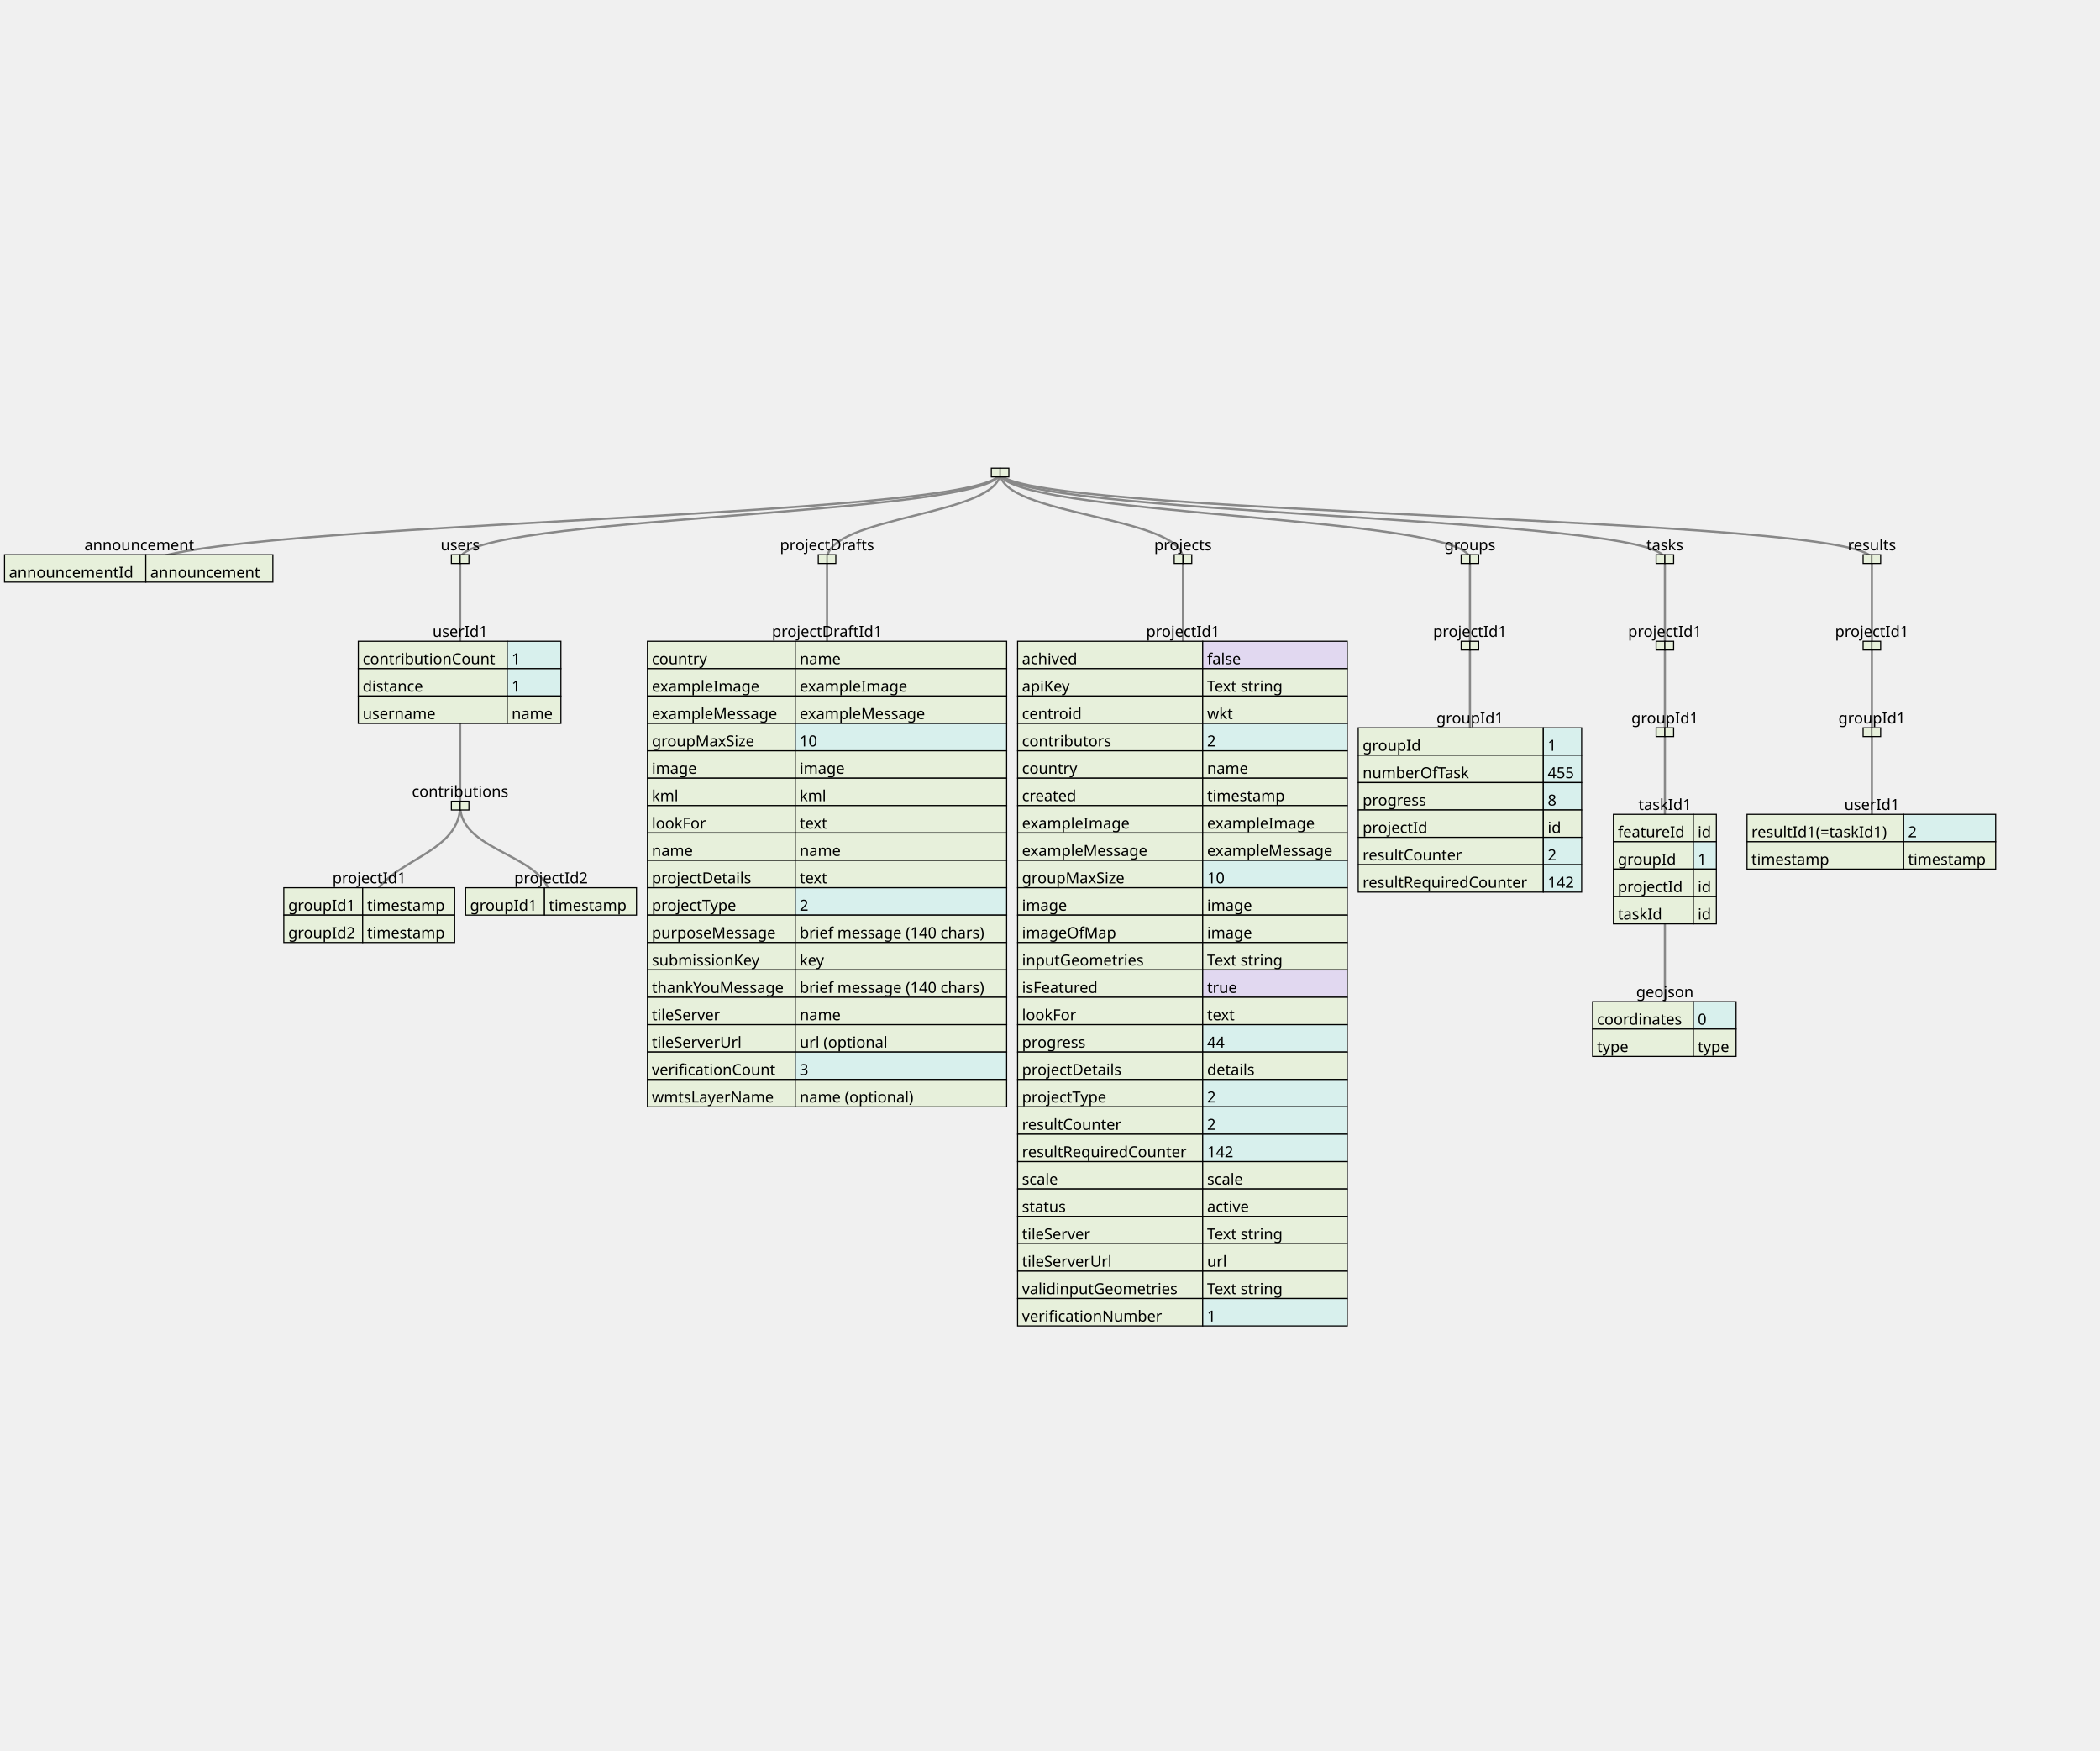
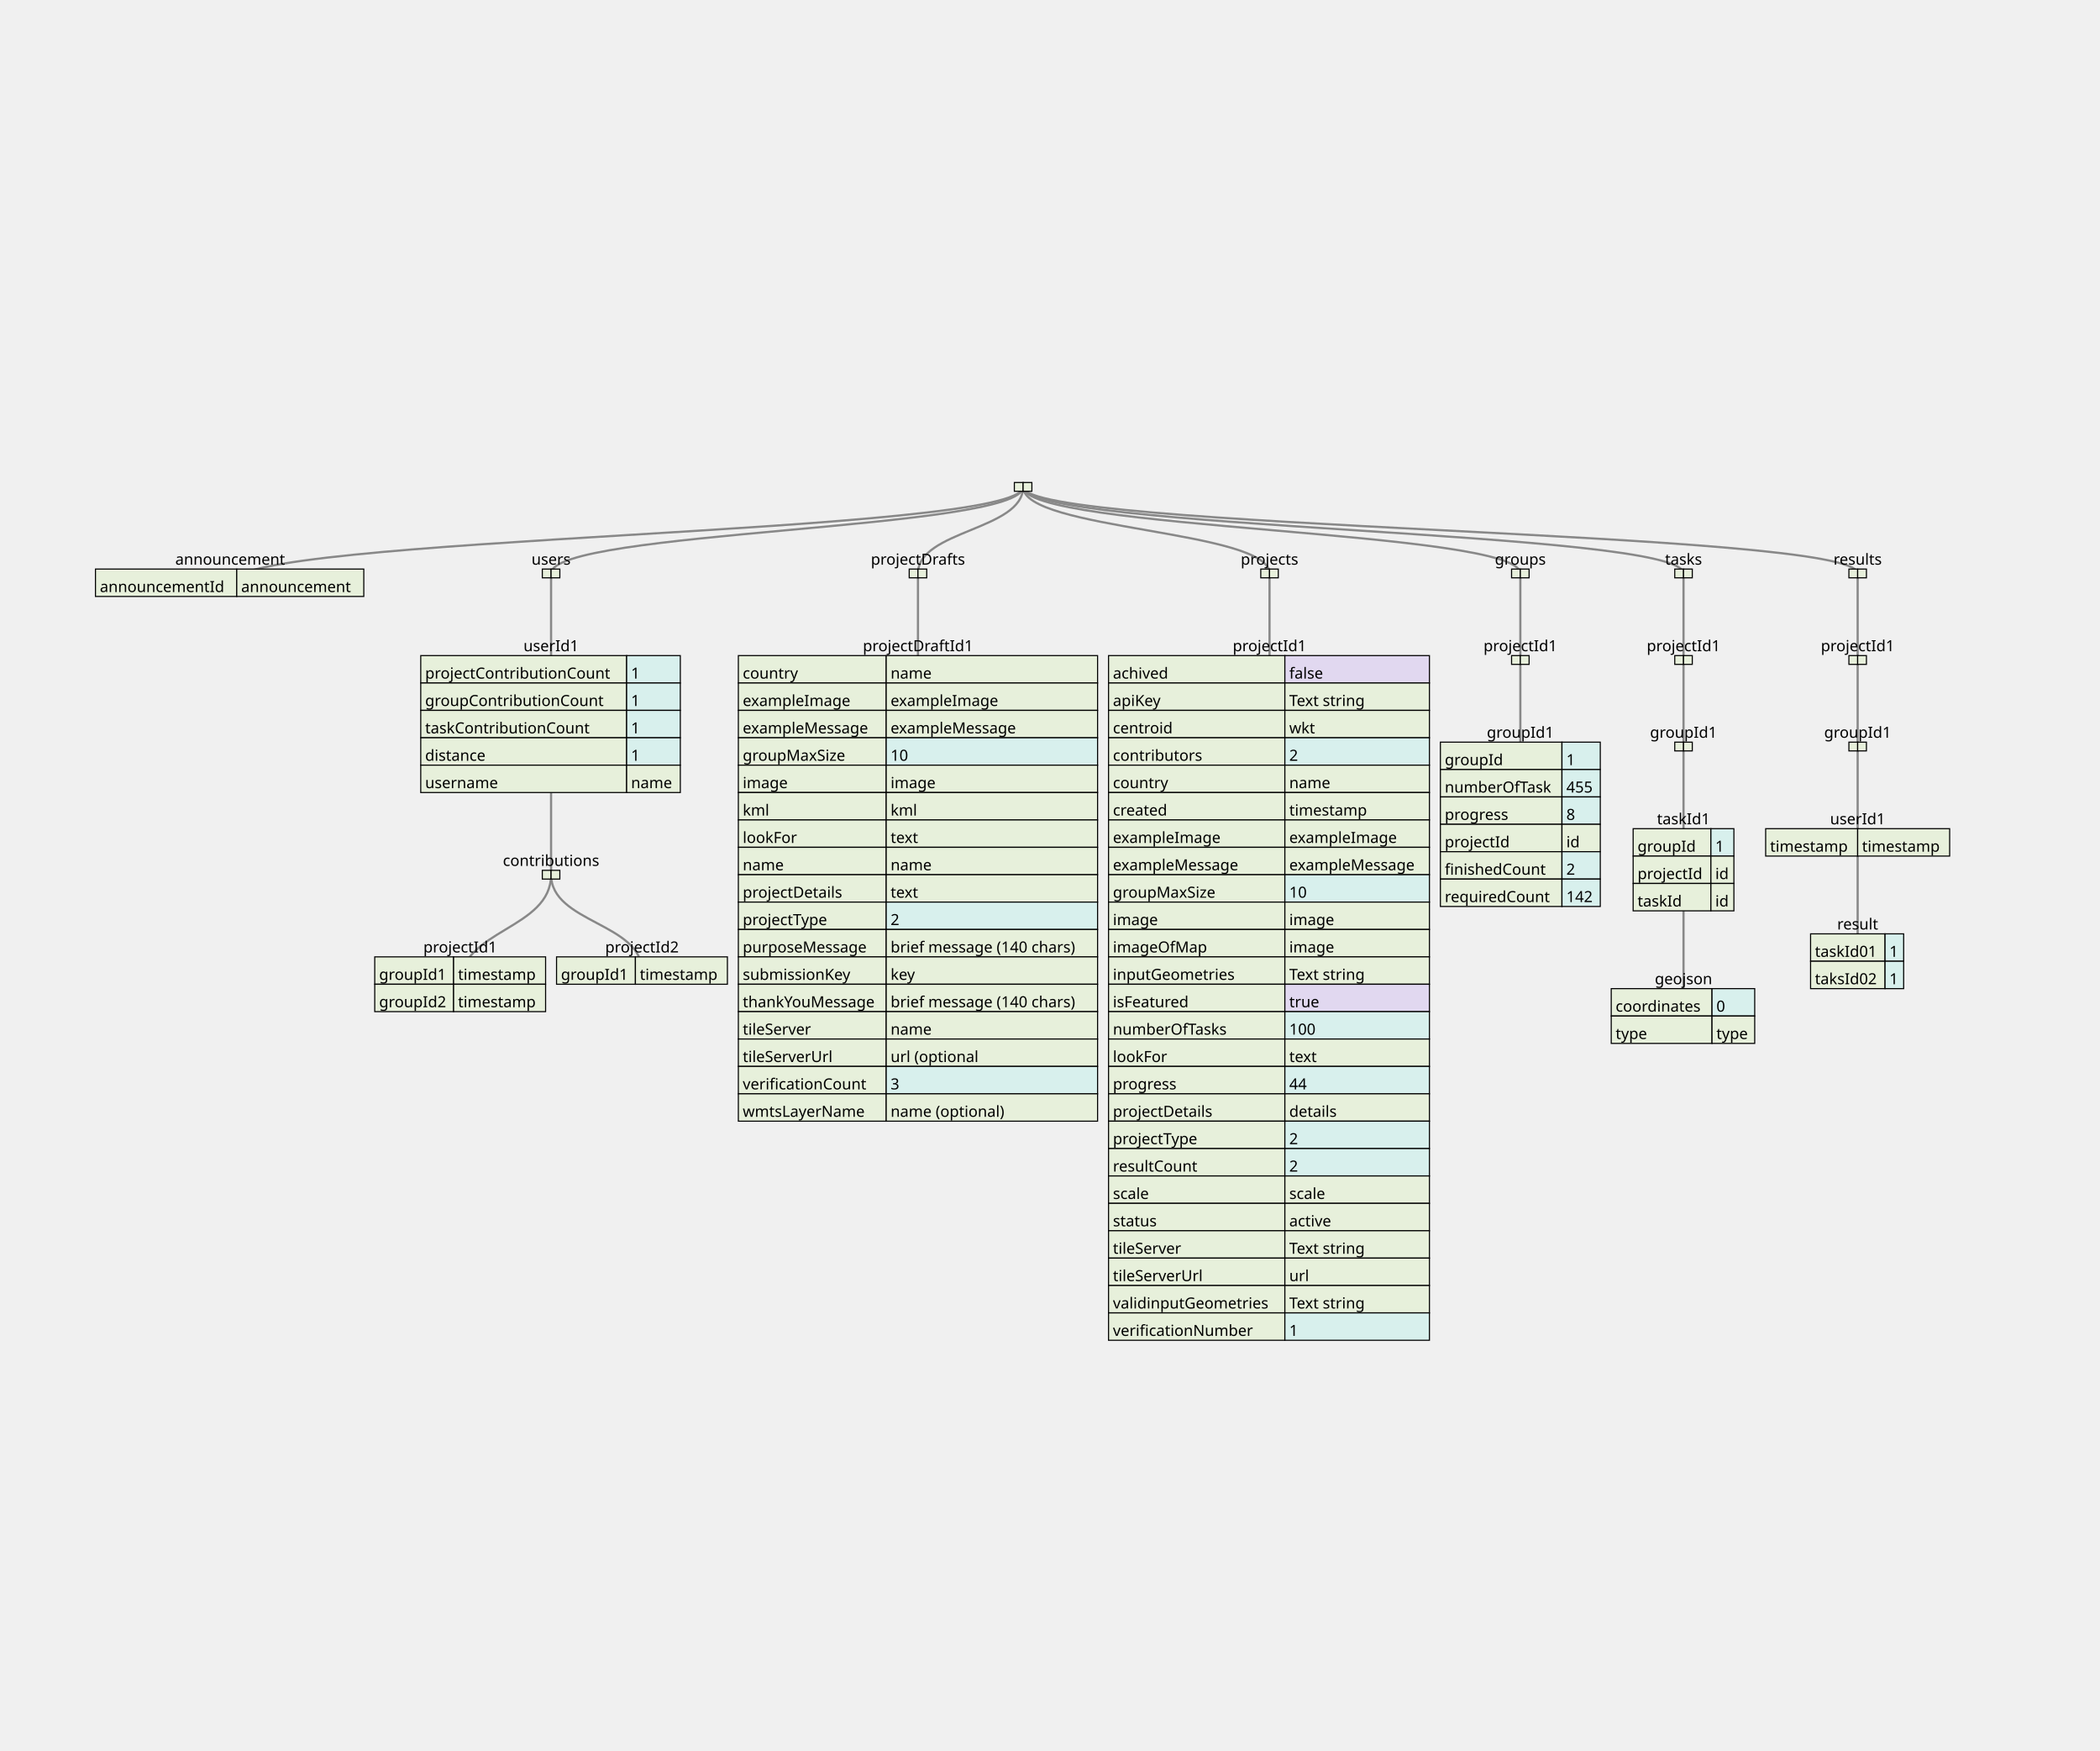
<svg xmlns="http://www.w3.org/2000/svg" class="vtree" width="960" height="800">
  <style>
.vtree-node text { font: 14px sans-serif; }
.vtree-link { fill: none; stroke: #888; stroke-width: 2px; }
.vtree-table { stroke-width: 2px; stroke: steelblue; }
path.vtree-table { fill: white; }
g.vtree-node rect { fill: white; stroke: black; stroke-width: 1px; }
g.vtree-node rect.number-text { fill: #d8f0ed; }
g.vtree-node rect.string-text { fill: #e7f0db; }
g.vtree-node rect.boolean-text { fill: #e1d8f0; }
g.vtree-node rect.null-text { fill: #888; }
</style>
-   <g class="vtree-root" transform="translate(216.8615,203.9581)scale(0.5006687)">
+   <g class="vtree-root" transform="translate(227.3862,210.5079)scale(0.5006687)">
    <g class="vtree-node" transform="translate(480,20)">
      <g class="vtree-node" transform="translate(-8,0)">
-         <path class="vtree-link" d="M8,4C8,43.5 804,43.5 804,83" />
-         <path class="vtree-link" d="M8,4C8,43.5 615,43.5 615,83" />
-         <path class="vtree-link" d="M8,4C8,43.5 437,43.5 437,83" />
-         <path class="vtree-link" d="M8,4C8,43.5 175,43.5 175,83" />
-         <path class="vtree-link" d="M8,4C8,43.5 -150,43.5 -150,83" />
-         <path class="vtree-link" d="M8,4C8,43.5 -485,43.5 -485,83" />
-         <path class="vtree-link" d="M8,4C8,48 -778,48 -778,92" />
-         <g class="vtree-node" transform="translate(-901,58)">
+         <path class="vtree-link" d="M8,4C8,43.5 770,43.5 770,83" />
+         <path class="vtree-link" d="M8,4C8,43.5 611,43.5 611,83" />
+         <path class="vtree-link" d="M8,4C8,43.5 462,43.5 462,83" />
+         <path class="vtree-link" d="M8,4C8,43.5 233,43.5 233,83" />
+         <path class="vtree-link" d="M8,4C8,43.5 -88,43.5 -88,83" />
+         <path class="vtree-link" d="M8,4C8,43.5 -423,43.5 -423,83" />
+         <path class="vtree-link" d="M8,4C8,48 -716,48 -716,92" />
+         <g class="vtree-node" transform="translate(-839,58)">
          <g transform="translate(0,21)">
            <g transform="translate(0,0)">
              <rect class="string-text" x="0" y="0" width="129" height="25" />
              <text x="4" y="21">announcementId</text>
            </g>
            <g transform="translate(129,0)">
              <rect class="string-text" x="0" y="0" width="116" height="25" />
              <text x="4" y="21">announcement</text>
            </g>
          </g>
          <g>
            <text x="123" y="17" text-anchor="middle">announcement</text>
          </g>
        </g>
-         <g class="vtree-node" transform="translate(-508,58)">
-           <path class="vtree-link" d="M23,25C23,81.5 23,81.5 23,138" />
-           <g class="vtree-node" transform="translate(-70,79)">
-             <path class="vtree-link" d="M93,59C93,115 93,115 93,171" />
-             <g class="vtree-node" transform="translate(42,146)">
+         <g class="vtree-node" transform="translate(-446,58)">
+           <path class="vtree-link" d="M23,25C23,94 23,94 23,163" />
+           <g class="vtree-node" transform="translate(-96,79)">
+             <path class="vtree-link" d="M119,84C119,152.5 119,152.5 119,221" />
+             <g class="vtree-node" transform="translate(68,196)">
              <path class="vtree-link" d="M51,25C51,69 134,69 134,113" />
              <path class="vtree-link" d="M51,25C51,75 -32,75 -32,125" />
              <g class="vtree-node" transform="translate(-110,79)">
                <g transform="translate(0,21)">
                  <g transform="translate(0,0)">
                    <rect class="string-text" x="0" y="0" width="72" height="25" />
                    <text x="4" y="21">groupId1</text>
                  </g>
                  <g transform="translate(72,0)">
                    <rect class="string-text" x="0" y="0" width="84" height="25" />
                    <text x="4" y="21">timestamp</text>
                  </g>
                  <g transform="translate(0,25)">
                    <rect class="string-text" x="0" y="0" width="72" height="25" />
                    <text x="4" y="21">groupId2</text>
                  </g>
                  <g transform="translate(72,25)">
                    <rect class="string-text" x="0" y="0" width="84" height="25" />
                    <text x="4" y="21">timestamp</text>
                  </g>
                </g>
                <g>
                  <text x="78" y="17" text-anchor="middle">projectId1</text>
                </g>
              </g>
              <g class="vtree-node" transform="translate(56,79)">
                <g transform="translate(0,21)">
                  <g transform="translate(0,0)">
                    <rect class="string-text" x="0" y="0" width="72" height="25" />
                    <text x="4" y="21">groupId1</text>
                  </g>
                  <g transform="translate(72,0)">
                    <rect class="string-text" x="0" y="0" width="84" height="25" />
                    <text x="4" y="21">timestamp</text>
                  </g>
                </g>
                <g>
                  <text x="78" y="17" text-anchor="middle">projectId2</text>
                </g>
              </g>
              <g transform="translate(43,21)">
                <g transform="translate(0,0)">
                  <rect class="string-text" x="0" y="0" width="8" height="8" />
                  <text x="4" y="4"> </text>
                </g>
                <g transform="translate(8,0)">
                  <rect class="string-text" x="0" y="0" width="8" height="8" />
                  <text x="4" y="4"> </text>
                </g>
              </g>
              <g>
                <text x="51" y="17" text-anchor="middle">contributions</text>
              </g>
            </g>
            <g transform="translate(0,21)">
              <g transform="translate(0,0)">
-                 <rect class="string-text" x="0" y="0" width="136" height="25" />
-                 <text x="4" y="21">contributionCount</text>
-               </g>
-               <g transform="translate(136,0)">
+                 <rect class="string-text" x="0" y="0" width="188" height="25" />
+                 <text x="4" y="21">projectContributionCount</text>
+               </g>
+               <g transform="translate(188,0)">
                <rect class="number-text" x="0" y="0" width="49" height="25" />
                <text x="4" y="21">1</text>
              </g>
              <g transform="translate(0,25)">
-                 <rect class="string-text" x="0" y="0" width="136" height="25" />
-                 <text x="4" y="21">distance</text>
-               </g>
-               <g transform="translate(136,25)">
+                 <rect class="string-text" x="0" y="0" width="188" height="25" />
+                 <text x="4" y="21">groupContributionCount</text>
+               </g>
+               <g transform="translate(188,25)">
                <rect class="number-text" x="0" y="0" width="49" height="25" />
                <text x="4" y="21">1</text>
              </g>
              <g transform="translate(0,50)">
-                 <rect class="string-text" x="0" y="0" width="136" height="25" />
+                 <rect class="string-text" x="0" y="0" width="188" height="25" />
+                 <text x="4" y="21">taskContributionCount</text>
+               </g>
+               <g transform="translate(188,50)">
+                 <rect class="number-text" x="0" y="0" width="49" height="25" />
+                 <text x="4" y="21">1</text>
+               </g>
+               <g transform="translate(0,75)">
+                 <rect class="string-text" x="0" y="0" width="188" height="25" />
+                 <text x="4" y="21">distance</text>
+               </g>
+               <g transform="translate(188,75)">
+                 <rect class="number-text" x="0" y="0" width="49" height="25" />
+                 <text x="4" y="21">1</text>
+               </g>
+               <g transform="translate(0,100)">
+                 <rect class="string-text" x="0" y="0" width="188" height="25" />
                <text x="4" y="21">username</text>
              </g>
-               <g transform="translate(136,50)">
+               <g transform="translate(188,100)">
                <rect class="string-text" x="0" y="0" width="49" height="25" />
                <text x="4" y="21">name</text>
              </g>
            </g>
            <g>
-               <text x="93" y="17" text-anchor="middle">userId1</text>
+               <text x="119" y="17" text-anchor="middle">userId1</text>
            </g>
          </g>
          <g transform="translate(15,21)">
            <g transform="translate(0,0)">
              <rect class="string-text" x="0" y="0" width="8" height="8" />
              <text x="4" y="4"> </text>
            </g>
            <g transform="translate(8,0)">
              <rect class="string-text" x="0" y="0" width="8" height="8" />
              <text x="4" y="4"> </text>
            </g>
          </g>
          <g>
            <text x="23" y="17" text-anchor="middle">users</text>
          </g>
        </g>
-         <g class="vtree-node" transform="translate(-201,58)">
+         <g class="vtree-node" transform="translate(-139,58)">
          <path class="vtree-link" d="M51,25C51,169 51,169 51,313" />
          <g class="vtree-node" transform="translate(-113,79)">
            <g transform="translate(0,21)">
              <g transform="translate(0,0)">
                <rect class="string-text" x="0" y="0" width="135" height="25" />
                <text x="4" y="21">country</text>
              </g>
              <g transform="translate(135,0)">
                <rect class="string-text" x="0" y="0" width="193" height="25" />
                <text x="4" y="21">name</text>
              </g>
              <g transform="translate(0,25)">
                <rect class="string-text" x="0" y="0" width="135" height="25" />
                <text x="4" y="21">exampleImage</text>
              </g>
              <g transform="translate(135,25)">
                <rect class="string-text" x="0" y="0" width="193" height="25" />
                <text x="4" y="21">exampleImage</text>
              </g>
              <g transform="translate(0,50)">
                <rect class="string-text" x="0" y="0" width="135" height="25" />
                <text x="4" y="21">exampleMessage</text>
              </g>
              <g transform="translate(135,50)">
                <rect class="string-text" x="0" y="0" width="193" height="25" />
                <text x="4" y="21">exampleMessage</text>
              </g>
              <g transform="translate(0,75)">
                <rect class="string-text" x="0" y="0" width="135" height="25" />
                <text x="4" y="21">groupMaxSize</text>
              </g>
              <g transform="translate(135,75)">
                <rect class="number-text" x="0" y="0" width="193" height="25" />
                <text x="4" y="21">10</text>
              </g>
              <g transform="translate(0,100)">
                <rect class="string-text" x="0" y="0" width="135" height="25" />
                <text x="4" y="21">image</text>
              </g>
              <g transform="translate(135,100)">
                <rect class="string-text" x="0" y="0" width="193" height="25" />
                <text x="4" y="21">image</text>
              </g>
              <g transform="translate(0,125)">
                <rect class="string-text" x="0" y="0" width="135" height="25" />
                <text x="4" y="21">kml</text>
              </g>
              <g transform="translate(135,125)">
                <rect class="string-text" x="0" y="0" width="193" height="25" />
                <text x="4" y="21">kml</text>
              </g>
              <g transform="translate(0,150)">
                <rect class="string-text" x="0" y="0" width="135" height="25" />
                <text x="4" y="21">lookFor</text>
              </g>
              <g transform="translate(135,150)">
                <rect class="string-text" x="0" y="0" width="193" height="25" />
                <text x="4" y="21">text</text>
              </g>
              <g transform="translate(0,175)">
                <rect class="string-text" x="0" y="0" width="135" height="25" />
                <text x="4" y="21">name</text>
              </g>
              <g transform="translate(135,175)">
                <rect class="string-text" x="0" y="0" width="193" height="25" />
                <text x="4" y="21">name</text>
              </g>
              <g transform="translate(0,200)">
                <rect class="string-text" x="0" y="0" width="135" height="25" />
                <text x="4" y="21">projectDetails</text>
              </g>
              <g transform="translate(135,200)">
                <rect class="string-text" x="0" y="0" width="193" height="25" />
                <text x="4" y="21">text</text>
              </g>
              <g transform="translate(0,225)">
                <rect class="string-text" x="0" y="0" width="135" height="25" />
                <text x="4" y="21">projectType</text>
              </g>
              <g transform="translate(135,225)">
                <rect class="number-text" x="0" y="0" width="193" height="25" />
                <text x="4" y="21">2</text>
              </g>
              <g transform="translate(0,250)">
                <rect class="string-text" x="0" y="0" width="135" height="25" />
                <text x="4" y="21">purposeMessage</text>
              </g>
              <g transform="translate(135,250)">
                <rect class="string-text" x="0" y="0" width="193" height="25" />
                <text x="4" y="21">brief message (140 chars)</text>
              </g>
              <g transform="translate(0,275)">
                <rect class="string-text" x="0" y="0" width="135" height="25" />
                <text x="4" y="21">submissionKey</text>
              </g>
              <g transform="translate(135,275)">
                <rect class="string-text" x="0" y="0" width="193" height="25" />
                <text x="4" y="21">key</text>
              </g>
              <g transform="translate(0,300)">
                <rect class="string-text" x="0" y="0" width="135" height="25" />
                <text x="4" y="21">thankYouMessage</text>
              </g>
              <g transform="translate(135,300)">
                <rect class="string-text" x="0" y="0" width="193" height="25" />
                <text x="4" y="21">brief message (140 chars)</text>
              </g>
              <g transform="translate(0,325)">
                <rect class="string-text" x="0" y="0" width="135" height="25" />
                <text x="4" y="21">tileServer</text>
              </g>
              <g transform="translate(135,325)">
                <rect class="string-text" x="0" y="0" width="193" height="25" />
                <text x="4" y="21">name</text>
              </g>
              <g transform="translate(0,350)">
                <rect class="string-text" x="0" y="0" width="135" height="25" />
                <text x="4" y="21">tileServerUrl</text>
              </g>
              <g transform="translate(135,350)">
                <rect class="string-text" x="0" y="0" width="193" height="25" />
                <text x="4" y="21">url (optional</text>
              </g>
              <g transform="translate(0,375)">
                <rect class="string-text" x="0" y="0" width="135" height="25" />
                <text x="4" y="21">verificationCount</text>
              </g>
              <g transform="translate(135,375)">
                <rect class="number-text" x="0" y="0" width="193" height="25" />
                <text x="4" y="21">3</text>
              </g>
              <g transform="translate(0,400)">
                <rect class="string-text" x="0" y="0" width="135" height="25" />
                <text x="4" y="21">wmtsLayerName</text>
              </g>
              <g transform="translate(135,400)">
                <rect class="string-text" x="0" y="0" width="193" height="25" />
                <text x="4" y="21">name (optional)</text>
              </g>
            </g>
            <g>
              <text x="164" y="17" text-anchor="middle">projectDraftId1</text>
            </g>
          </g>
          <g transform="translate(43,21)">
            <g transform="translate(0,0)">
              <rect class="string-text" x="0" y="0" width="8" height="8" />
              <text x="4" y="4"> </text>
            </g>
            <g transform="translate(8,0)">
              <rect class="string-text" x="0" y="0" width="8" height="8" />
              <text x="4" y="4"> </text>
            </g>
          </g>
          <g>
            <text x="51" y="17" text-anchor="middle">projectDrafts</text>
          </g>
        </g>
-         <g class="vtree-node" transform="translate(142,58)">
+         <g class="vtree-node" transform="translate(200,58)">
          <path class="vtree-link" d="M33,25C33,219 33,219 33,413" />
-           <g class="vtree-node" transform="translate(-118,79)">
+           <g class="vtree-node" transform="translate(-114,79)">
            <g transform="translate(0,21)">
              <g transform="translate(0,0)">
-                 <rect class="string-text" x="0" y="0" width="169" height="25" />
+                 <rect class="string-text" x="0" y="0" width="161" height="25" />
                <text x="4" y="21">achived</text>
              </g>
-               <g transform="translate(169,0)">
+               <g transform="translate(161,0)">
                <rect class="boolean-text" x="0" y="0" width="132" height="25" />
                <text x="4" y="21">false</text>
              </g>
              <g transform="translate(0,25)">
-                 <rect class="string-text" x="0" y="0" width="169" height="25" />
+                 <rect class="string-text" x="0" y="0" width="161" height="25" />
                <text x="4" y="21">apiKey</text>
              </g>
-               <g transform="translate(169,25)">
+               <g transform="translate(161,25)">
                <rect class="string-text" x="0" y="0" width="132" height="25" />
                <text x="4" y="21">Text string</text>
              </g>
              <g transform="translate(0,50)">
-                 <rect class="string-text" x="0" y="0" width="169" height="25" />
+                 <rect class="string-text" x="0" y="0" width="161" height="25" />
                <text x="4" y="21">centroid</text>
              </g>
-               <g transform="translate(169,50)">
+               <g transform="translate(161,50)">
                <rect class="string-text" x="0" y="0" width="132" height="25" />
                <text x="4" y="21">wkt</text>
              </g>
              <g transform="translate(0,75)">
-                 <rect class="string-text" x="0" y="0" width="169" height="25" />
+                 <rect class="string-text" x="0" y="0" width="161" height="25" />
                <text x="4" y="21">contributors</text>
              </g>
-               <g transform="translate(169,75)">
+               <g transform="translate(161,75)">
                <rect class="number-text" x="0" y="0" width="132" height="25" />
                <text x="4" y="21">2</text>
              </g>
              <g transform="translate(0,100)">
-                 <rect class="string-text" x="0" y="0" width="169" height="25" />
+                 <rect class="string-text" x="0" y="0" width="161" height="25" />
                <text x="4" y="21">country</text>
              </g>
-               <g transform="translate(169,100)">
+               <g transform="translate(161,100)">
                <rect class="string-text" x="0" y="0" width="132" height="25" />
                <text x="4" y="21">name</text>
              </g>
              <g transform="translate(0,125)">
-                 <rect class="string-text" x="0" y="0" width="169" height="25" />
+                 <rect class="string-text" x="0" y="0" width="161" height="25" />
                <text x="4" y="21">created</text>
              </g>
-               <g transform="translate(169,125)">
+               <g transform="translate(161,125)">
                <rect class="string-text" x="0" y="0" width="132" height="25" />
                <text x="4" y="21">timestamp</text>
              </g>
              <g transform="translate(0,150)">
-                 <rect class="string-text" x="0" y="0" width="169" height="25" />
+                 <rect class="string-text" x="0" y="0" width="161" height="25" />
                <text x="4" y="21">exampleImage</text>
              </g>
-               <g transform="translate(169,150)">
+               <g transform="translate(161,150)">
                <rect class="string-text" x="0" y="0" width="132" height="25" />
                <text x="4" y="21">exampleImage</text>
              </g>
              <g transform="translate(0,175)">
-                 <rect class="string-text" x="0" y="0" width="169" height="25" />
+                 <rect class="string-text" x="0" y="0" width="161" height="25" />
                <text x="4" y="21">exampleMessage</text>
              </g>
-               <g transform="translate(169,175)">
+               <g transform="translate(161,175)">
                <rect class="string-text" x="0" y="0" width="132" height="25" />
                <text x="4" y="21">exampleMessage</text>
              </g>
              <g transform="translate(0,200)">
-                 <rect class="string-text" x="0" y="0" width="169" height="25" />
+                 <rect class="string-text" x="0" y="0" width="161" height="25" />
                <text x="4" y="21">groupMaxSize</text>
              </g>
-               <g transform="translate(169,200)">
+               <g transform="translate(161,200)">
                <rect class="number-text" x="0" y="0" width="132" height="25" />
                <text x="4" y="21">10</text>
              </g>
              <g transform="translate(0,225)">
-                 <rect class="string-text" x="0" y="0" width="169" height="25" />
+                 <rect class="string-text" x="0" y="0" width="161" height="25" />
                <text x="4" y="21">image</text>
              </g>
-               <g transform="translate(169,225)">
+               <g transform="translate(161,225)">
                <rect class="string-text" x="0" y="0" width="132" height="25" />
                <text x="4" y="21">image</text>
              </g>
              <g transform="translate(0,250)">
-                 <rect class="string-text" x="0" y="0" width="169" height="25" />
+                 <rect class="string-text" x="0" y="0" width="161" height="25" />
                <text x="4" y="21">imageOfMap</text>
              </g>
-               <g transform="translate(169,250)">
+               <g transform="translate(161,250)">
                <rect class="string-text" x="0" y="0" width="132" height="25" />
                <text x="4" y="21">image</text>
              </g>
              <g transform="translate(0,275)">
-                 <rect class="string-text" x="0" y="0" width="169" height="25" />
+                 <rect class="string-text" x="0" y="0" width="161" height="25" />
                <text x="4" y="21">inputGeometries</text>
              </g>
-               <g transform="translate(169,275)">
+               <g transform="translate(161,275)">
                <rect class="string-text" x="0" y="0" width="132" height="25" />
                <text x="4" y="21">Text string</text>
              </g>
              <g transform="translate(0,300)">
-                 <rect class="string-text" x="0" y="0" width="169" height="25" />
+                 <rect class="string-text" x="0" y="0" width="161" height="25" />
                <text x="4" y="21">isFeatured</text>
              </g>
-               <g transform="translate(169,300)">
+               <g transform="translate(161,300)">
                <rect class="boolean-text" x="0" y="0" width="132" height="25" />
                <text x="4" y="21">true</text>
              </g>
              <g transform="translate(0,325)">
-                 <rect class="string-text" x="0" y="0" width="169" height="25" />
+                 <rect class="string-text" x="0" y="0" width="161" height="25" />
+                 <text x="4" y="21">numberOfTasks</text>
+               </g>
+               <g transform="translate(161,325)">
+                 <rect class="number-text" x="0" y="0" width="132" height="25" />
+                 <text x="4" y="21">100</text>
+               </g>
+               <g transform="translate(0,350)">
+                 <rect class="string-text" x="0" y="0" width="161" height="25" />
                <text x="4" y="21">lookFor</text>
              </g>
-               <g transform="translate(169,325)">
+               <g transform="translate(161,350)">
                <rect class="string-text" x="0" y="0" width="132" height="25" />
                <text x="4" y="21">text</text>
              </g>
-               <g transform="translate(0,350)">
-                 <rect class="string-text" x="0" y="0" width="169" height="25" />
+               <g transform="translate(0,375)">
+                 <rect class="string-text" x="0" y="0" width="161" height="25" />
                <text x="4" y="21">progress</text>
              </g>
-               <g transform="translate(169,350)">
+               <g transform="translate(161,375)">
                <rect class="number-text" x="0" y="0" width="132" height="25" />
                <text x="4" y="21">44</text>
              </g>
-               <g transform="translate(0,375)">
-                 <rect class="string-text" x="0" y="0" width="169" height="25" />
+               <g transform="translate(0,400)">
+                 <rect class="string-text" x="0" y="0" width="161" height="25" />
                <text x="4" y="21">projectDetails</text>
              </g>
-               <g transform="translate(169,375)">
+               <g transform="translate(161,400)">
                <rect class="string-text" x="0" y="0" width="132" height="25" />
                <text x="4" y="21">details</text>
              </g>
-               <g transform="translate(0,400)">
-                 <rect class="string-text" x="0" y="0" width="169" height="25" />
+               <g transform="translate(0,425)">
+                 <rect class="string-text" x="0" y="0" width="161" height="25" />
                <text x="4" y="21">projectType</text>
              </g>
-               <g transform="translate(169,400)">
+               <g transform="translate(161,425)">
                <rect class="number-text" x="0" y="0" width="132" height="25" />
                <text x="4" y="21">2</text>
              </g>
-               <g transform="translate(0,425)">
-                 <rect class="string-text" x="0" y="0" width="169" height="25" />
-                 <text x="4" y="21">resultCounter</text>
-               </g>
-               <g transform="translate(169,425)">
+               <g transform="translate(0,450)">
+                 <rect class="string-text" x="0" y="0" width="161" height="25" />
+                 <text x="4" y="21">resultCount</text>
+               </g>
+               <g transform="translate(161,450)">
                <rect class="number-text" x="0" y="0" width="132" height="25" />
                <text x="4" y="21">2</text>
              </g>
-               <g transform="translate(0,450)">
-                 <rect class="string-text" x="0" y="0" width="169" height="25" />
-                 <text x="4" y="21">resultRequiredCounter</text>
-               </g>
-               <g transform="translate(169,450)">
-                 <rect class="number-text" x="0" y="0" width="132" height="25" />
-                 <text x="4" y="21">142</text>
-               </g>
              <g transform="translate(0,475)">
-                 <rect class="string-text" x="0" y="0" width="169" height="25" />
+                 <rect class="string-text" x="0" y="0" width="161" height="25" />
                <text x="4" y="21">scale</text>
              </g>
-               <g transform="translate(169,475)">
+               <g transform="translate(161,475)">
                <rect class="string-text" x="0" y="0" width="132" height="25" />
                <text x="4" y="21">scale</text>
              </g>
              <g transform="translate(0,500)">
-                 <rect class="string-text" x="0" y="0" width="169" height="25" />
+                 <rect class="string-text" x="0" y="0" width="161" height="25" />
                <text x="4" y="21">status</text>
              </g>
-               <g transform="translate(169,500)">
+               <g transform="translate(161,500)">
                <rect class="string-text" x="0" y="0" width="132" height="25" />
                <text x="4" y="21">active</text>
              </g>
              <g transform="translate(0,525)">
-                 <rect class="string-text" x="0" y="0" width="169" height="25" />
+                 <rect class="string-text" x="0" y="0" width="161" height="25" />
                <text x="4" y="21">tileServer</text>
              </g>
-               <g transform="translate(169,525)">
+               <g transform="translate(161,525)">
                <rect class="string-text" x="0" y="0" width="132" height="25" />
                <text x="4" y="21">Text string</text>
              </g>
              <g transform="translate(0,550)">
-                 <rect class="string-text" x="0" y="0" width="169" height="25" />
+                 <rect class="string-text" x="0" y="0" width="161" height="25" />
                <text x="4" y="21">tileServerUrl</text>
              </g>
-               <g transform="translate(169,550)">
+               <g transform="translate(161,550)">
                <rect class="string-text" x="0" y="0" width="132" height="25" />
                <text x="4" y="21">url</text>
              </g>
              <g transform="translate(0,575)">
-                 <rect class="string-text" x="0" y="0" width="169" height="25" />
+                 <rect class="string-text" x="0" y="0" width="161" height="25" />
                <text x="4" y="21">validinputGeometries</text>
              </g>
-               <g transform="translate(169,575)">
+               <g transform="translate(161,575)">
                <rect class="string-text" x="0" y="0" width="132" height="25" />
                <text x="4" y="21">Text string</text>
              </g>
              <g transform="translate(0,600)">
-                 <rect class="string-text" x="0" y="0" width="169" height="25" />
+                 <rect class="string-text" x="0" y="0" width="161" height="25" />
                <text x="4" y="21">verificationNumber</text>
              </g>
-               <g transform="translate(169,600)">
+               <g transform="translate(161,600)">
                <rect class="number-text" x="0" y="0" width="132" height="25" />
                <text x="4" y="21">1</text>
              </g>
            </g>
            <g>
-               <text x="151" y="17" text-anchor="middle">projectId1</text>
+               <text x="147" y="17" text-anchor="middle">projectId1</text>
            </g>
          </g>
          <g transform="translate(25,21)">
            <g transform="translate(0,0)">
              <rect class="string-text" x="0" y="0" width="8" height="8" />
              <text x="4" y="4"> </text>
            </g>
            <g transform="translate(8,0)">
              <rect class="string-text" x="0" y="0" width="8" height="8" />
              <text x="4" y="4"> </text>
            </g>
          </g>
          <g>
            <text x="33" y="17" text-anchor="middle">projects</text>
          </g>
        </g>
-         <g class="vtree-node" transform="translate(408,58)">
+         <g class="vtree-node" transform="translate(433,58)">
          <path class="vtree-link" d="M29,25C29,64.5 29,64.5 29,104" />
          <g class="vtree-node" transform="translate(-11,79)">
            <path class="vtree-link" d="M40,25C40,100 40,100 40,175" />
-             <g class="vtree-node" transform="translate(-62,79)">
+             <g class="vtree-node" transform="translate(-33,79)">
              <g transform="translate(0,21)">
                <g transform="translate(0,0)">
-                   <rect class="string-text" x="0" y="0" width="169" height="25" />
+                   <rect class="string-text" x="0" y="0" width="111" height="25" />
                  <text x="4" y="21">groupId</text>
                </g>
-                 <g transform="translate(169,0)">
+                 <g transform="translate(111,0)">
                  <rect class="number-text" x="0" y="0" width="35" height="25" />
                  <text x="4" y="21">1</text>
                </g>
                <g transform="translate(0,25)">
-                   <rect class="string-text" x="0" y="0" width="169" height="25" />
+                   <rect class="string-text" x="0" y="0" width="111" height="25" />
                  <text x="4" y="21">numberOfTask</text>
                </g>
-                 <g transform="translate(169,25)">
+                 <g transform="translate(111,25)">
                  <rect class="number-text" x="0" y="0" width="35" height="25" />
                  <text x="4" y="21">455</text>
                </g>
                <g transform="translate(0,50)">
-                   <rect class="string-text" x="0" y="0" width="169" height="25" />
+                   <rect class="string-text" x="0" y="0" width="111" height="25" />
                  <text x="4" y="21">progress</text>
                </g>
-                 <g transform="translate(169,50)">
+                 <g transform="translate(111,50)">
                  <rect class="number-text" x="0" y="0" width="35" height="25" />
                  <text x="4" y="21">8</text>
                </g>
                <g transform="translate(0,75)">
-                   <rect class="string-text" x="0" y="0" width="169" height="25" />
+                   <rect class="string-text" x="0" y="0" width="111" height="25" />
                  <text x="4" y="21">projectId</text>
                </g>
-                 <g transform="translate(169,75)">
+                 <g transform="translate(111,75)">
                  <rect class="string-text" x="0" y="0" width="35" height="25" />
                  <text x="4" y="21">id</text>
                </g>
                <g transform="translate(0,100)">
-                   <rect class="string-text" x="0" y="0" width="169" height="25" />
-                   <text x="4" y="21">resultCounter</text>
-                 </g>
-                 <g transform="translate(169,100)">
+                   <rect class="string-text" x="0" y="0" width="111" height="25" />
+                   <text x="4" y="21">finishedCount</text>
+                 </g>
+                 <g transform="translate(111,100)">
                  <rect class="number-text" x="0" y="0" width="35" height="25" />
                  <text x="4" y="21">2</text>
                </g>
                <g transform="translate(0,125)">
-                   <rect class="string-text" x="0" y="0" width="169" height="25" />
-                   <text x="4" y="21">resultRequiredCounter</text>
-                 </g>
-                 <g transform="translate(169,125)">
+                   <rect class="string-text" x="0" y="0" width="111" height="25" />
+                   <text x="4" y="21">requiredCount</text>
+                 </g>
+                 <g transform="translate(111,125)">
                  <rect class="number-text" x="0" y="0" width="35" height="25" />
                  <text x="4" y="21">142</text>
                </g>
              </g>
              <g>
-                 <text x="102" y="17" text-anchor="middle">groupId1</text>
+                 <text x="73" y="17" text-anchor="middle">groupId1</text>
              </g>
            </g>
            <g transform="translate(32,21)">
              <g transform="translate(0,0)">
                <rect class="string-text" x="0" y="0" width="8" height="8" />
                <text x="4" y="4"> </text>
              </g>
              <g transform="translate(8,0)">
                <rect class="string-text" x="0" y="0" width="8" height="8" />
                <text x="4" y="4"> </text>
              </g>
            </g>
            <g>
              <text x="40" y="17" text-anchor="middle">projectId1</text>
            </g>
          </g>
          <g transform="translate(21,21)">
            <g transform="translate(0,0)">
              <rect class="string-text" x="0" y="0" width="8" height="8" />
              <text x="4" y="4"> </text>
            </g>
            <g transform="translate(8,0)">
              <rect class="string-text" x="0" y="0" width="8" height="8" />
              <text x="4" y="4"> </text>
            </g>
          </g>
          <g>
            <text x="29" y="17" text-anchor="middle">groups</text>
          </g>
        </g>
-         <g class="vtree-node" transform="translate(593,58)">
+         <g class="vtree-node" transform="translate(589,58)">
          <path class="vtree-link" d="M22,25C22,64.5 22,64.5 22,104" />
          <g class="vtree-node" transform="translate(-18,79)">
            <path class="vtree-link" d="M40,25C40,64.5 40,64.5 40,104" />
            <g class="vtree-node" transform="translate(4,79)">
-               <path class="vtree-link" d="M36,25C36,87.5 36,87.5 36,150" />
-               <g class="vtree-node" transform="translate(-11,79)">
-                 <path class="vtree-link" d="M47,71C47,144 47,144 47,217" />
-                 <g class="vtree-node" transform="translate(-19,171)">
+               <path class="vtree-link" d="M36,25C36,81.5 36,81.5 36,138" />
+               <g class="vtree-node" transform="translate(-10,79)">
+                 <path class="vtree-link" d="M46,59C46,125.5 46,125.5 46,192" />
+                 <g class="vtree-node" transform="translate(-20,146)">
                  <g transform="translate(0,21)">
                    <g transform="translate(0,0)">
                      <rect class="string-text" x="0" y="0" width="92" height="25" />
                      <text x="4" y="21">coordinates</text>
                    </g>
                    <g transform="translate(92,0)">
                      <rect class="number-text" x="0" y="0" width="39" height="25" />
                      <text x="4" y="21">0</text>
                    </g>
                    <g transform="translate(0,25)">
                      <rect class="string-text" x="0" y="0" width="92" height="25" />
                      <text x="4" y="21">type</text>
                    </g>
                    <g transform="translate(92,25)">
                      <rect class="string-text" x="0" y="0" width="39" height="25" />
                      <text x="4" y="21">type</text>
                    </g>
                  </g>
                  <g>
                    <text x="66" y="17" text-anchor="middle">geojson</text>
                  </g>
                </g>
                <g transform="translate(0,21)">
                  <g transform="translate(0,0)">
-                     <rect class="string-text" x="0" y="0" width="73" height="25" />
-                     <text x="4" y="21">featureId</text>
-                   </g>
-                   <g transform="translate(73,0)">
+                     <rect class="string-text" x="0" y="0" width="71" height="25" />
+                     <text x="4" y="21">groupId</text>
+                   </g>
+                   <g transform="translate(71,0)">
+                     <rect class="number-text" x="0" y="0" width="21" height="25" />
+                     <text x="4" y="21">1</text>
+                   </g>
+                   <g transform="translate(0,25)">
+                     <rect class="string-text" x="0" y="0" width="71" height="25" />
+                     <text x="4" y="21">projectId</text>
+                   </g>
+                   <g transform="translate(71,25)">
                    <rect class="string-text" x="0" y="0" width="21" height="25" />
                    <text x="4" y="21">id</text>
                  </g>
-                   <g transform="translate(0,25)">
-                     <rect class="string-text" x="0" y="0" width="73" height="25" />
-                     <text x="4" y="21">groupId</text>
-                   </g>
-                   <g transform="translate(73,25)">
-                     <rect class="number-text" x="0" y="0" width="21" height="25" />
-                     <text x="4" y="21">1</text>
-                   </g>
                  <g transform="translate(0,50)">
-                     <rect class="string-text" x="0" y="0" width="73" height="25" />
-                     <text x="4" y="21">projectId</text>
-                   </g>
-                   <g transform="translate(73,50)">
+                     <rect class="string-text" x="0" y="0" width="71" height="25" />
+                     <text x="4" y="21">taskId</text>
+                   </g>
+                   <g transform="translate(71,50)">
                    <rect class="string-text" x="0" y="0" width="21" height="25" />
                    <text x="4" y="21">id</text>
                  </g>
-                   <g transform="translate(0,75)">
-                     <rect class="string-text" x="0" y="0" width="73" height="25" />
-                     <text x="4" y="21">taskId</text>
-                   </g>
-                   <g transform="translate(73,75)">
-                     <rect class="string-text" x="0" y="0" width="21" height="25" />
-                     <text x="4" y="21">id</text>
-                   </g>
                </g>
                <g>
-                   <text x="47" y="17" text-anchor="middle">taskId1</text>
+                   <text x="46" y="17" text-anchor="middle">taskId1</text>
                </g>
              </g>
              <g transform="translate(28,21)">
                <g transform="translate(0,0)">
                  <rect class="string-text" x="0" y="0" width="8" height="8" />
                  <text x="4" y="4"> </text>
                </g>
                <g transform="translate(8,0)">
                  <rect class="string-text" x="0" y="0" width="8" height="8" />
                  <text x="4" y="4"> </text>
                </g>
              </g>
              <g>
                <text x="36" y="17" text-anchor="middle">groupId1</text>
              </g>
            </g>
            <g transform="translate(32,21)">
              <g transform="translate(0,0)">
                <rect class="string-text" x="0" y="0" width="8" height="8" />
                <text x="4" y="4"> </text>
              </g>
              <g transform="translate(8,0)">
                <rect class="string-text" x="0" y="0" width="8" height="8" />
                <text x="4" y="4"> </text>
              </g>
            </g>
            <g>
              <text x="40" y="17" text-anchor="middle">projectId1</text>
            </g>
          </g>
          <g transform="translate(14,21)">
            <g transform="translate(0,0)">
              <rect class="string-text" x="0" y="0" width="8" height="8" />
              <text x="4" y="4"> </text>
            </g>
            <g transform="translate(8,0)">
              <rect class="string-text" x="0" y="0" width="8" height="8" />
              <text x="4" y="4"> </text>
            </g>
          </g>
          <g>
            <text x="22" y="17" text-anchor="middle">tasks</text>
          </g>
        </g>
-         <g class="vtree-node" transform="translate(776,58)">
+         <g class="vtree-node" transform="translate(742,58)">
          <path class="vtree-link" d="M28,25C28,64.5 28,64.5 28,104" />
          <g class="vtree-node" transform="translate(-12,79)">
            <path class="vtree-link" d="M40,25C40,64.5 40,64.5 40,104" />
            <g class="vtree-node" transform="translate(4,79)">
-               <path class="vtree-link" d="M36,25C36,75 36,75 36,125" />
-               <g class="vtree-node" transform="translate(-78,79)">
+               <path class="vtree-link" d="M36,25C36,69 36,69 36,113" />
+               <g class="vtree-node" transform="translate(-48,79)">
+                 <path class="vtree-link" d="M84,34C84,88 84,88 84,142" />
+                 <g class="vtree-node" transform="translate(41,96)">
+                   <g transform="translate(0,21)">
+                     <g transform="translate(0,0)">
+                       <rect class="string-text" x="0" y="0" width="68" height="25" />
+                       <text x="4" y="21">taskId01</text>
+                     </g>
+                     <g transform="translate(68,0)">
+                       <rect class="number-text" x="0" y="0" width="17" height="25" />
+                       <text x="4" y="21">1</text>
+                     </g>
+                     <g transform="translate(0,25)">
+                       <rect class="string-text" x="0" y="0" width="68" height="25" />
+                       <text x="4" y="21">taksId02</text>
+                     </g>
+                     <g transform="translate(68,25)">
+                       <rect class="number-text" x="0" y="0" width="17" height="25" />
+                       <text x="4" y="21">1</text>
+                     </g>
+                   </g>
+                   <g>
+                     <text x="43" y="17" text-anchor="middle">result</text>
+                   </g>
+                 </g>
                <g transform="translate(0,21)">
                  <g transform="translate(0,0)">
-                     <rect class="string-text" x="0" y="0" width="143" height="25" />
-                     <text x="4" y="21">resultId1(=taskId1)</text>
-                   </g>
-                   <g transform="translate(143,0)">
-                     <rect class="number-text" x="0" y="0" width="84" height="25" />
-                     <text x="4" y="21">2</text>
-                   </g>
-                   <g transform="translate(0,25)">
-                     <rect class="string-text" x="0" y="0" width="143" height="25" />
-                     <text x="4" y="21">timestamp</text>
-                   </g>
-                   <g transform="translate(143,25)">
                    <rect class="string-text" x="0" y="0" width="84" height="25" />
                    <text x="4" y="21">timestamp</text>
                  </g>
+                   <g transform="translate(84,0)">
+                     <rect class="string-text" x="0" y="0" width="84" height="25" />
+                     <text x="4" y="21">timestamp</text>
+                   </g>
                </g>
                <g>
-                   <text x="114" y="17" text-anchor="middle">userId1</text>
+                   <text x="84" y="17" text-anchor="middle">userId1</text>
                </g>
              </g>
              <g transform="translate(28,21)">
                <g transform="translate(0,0)">
                  <rect class="string-text" x="0" y="0" width="8" height="8" />
                  <text x="4" y="4"> </text>
                </g>
                <g transform="translate(8,0)">
                  <rect class="string-text" x="0" y="0" width="8" height="8" />
                  <text x="4" y="4"> </text>
                </g>
              </g>
              <g>
                <text x="36" y="17" text-anchor="middle">groupId1</text>
              </g>
            </g>
            <g transform="translate(32,21)">
              <g transform="translate(0,0)">
                <rect class="string-text" x="0" y="0" width="8" height="8" />
                <text x="4" y="4"> </text>
              </g>
              <g transform="translate(8,0)">
                <rect class="string-text" x="0" y="0" width="8" height="8" />
                <text x="4" y="4"> </text>
              </g>
            </g>
            <g>
              <text x="40" y="17" text-anchor="middle">projectId1</text>
            </g>
          </g>
          <g transform="translate(20,21)">
            <g transform="translate(0,0)">
              <rect class="string-text" x="0" y="0" width="8" height="8" />
              <text x="4" y="4"> </text>
            </g>
            <g transform="translate(8,0)">
              <rect class="string-text" x="0" y="0" width="8" height="8" />
              <text x="4" y="4"> </text>
            </g>
          </g>
          <g>
            <text x="28" y="17" text-anchor="middle">results</text>
          </g>
        </g>
        <g transform="translate(0,0)">
          <rect class="string-text" x="0" y="0" width="8" height="8" />
          <text x="4" y="4"> </text>
        </g>
        <g transform="translate(8,0)">
          <rect class="string-text" x="0" y="0" width="8" height="8" />
          <text x="4" y="4"> </text>
        </g>
      </g>
    </g>
  </g>
</svg>
